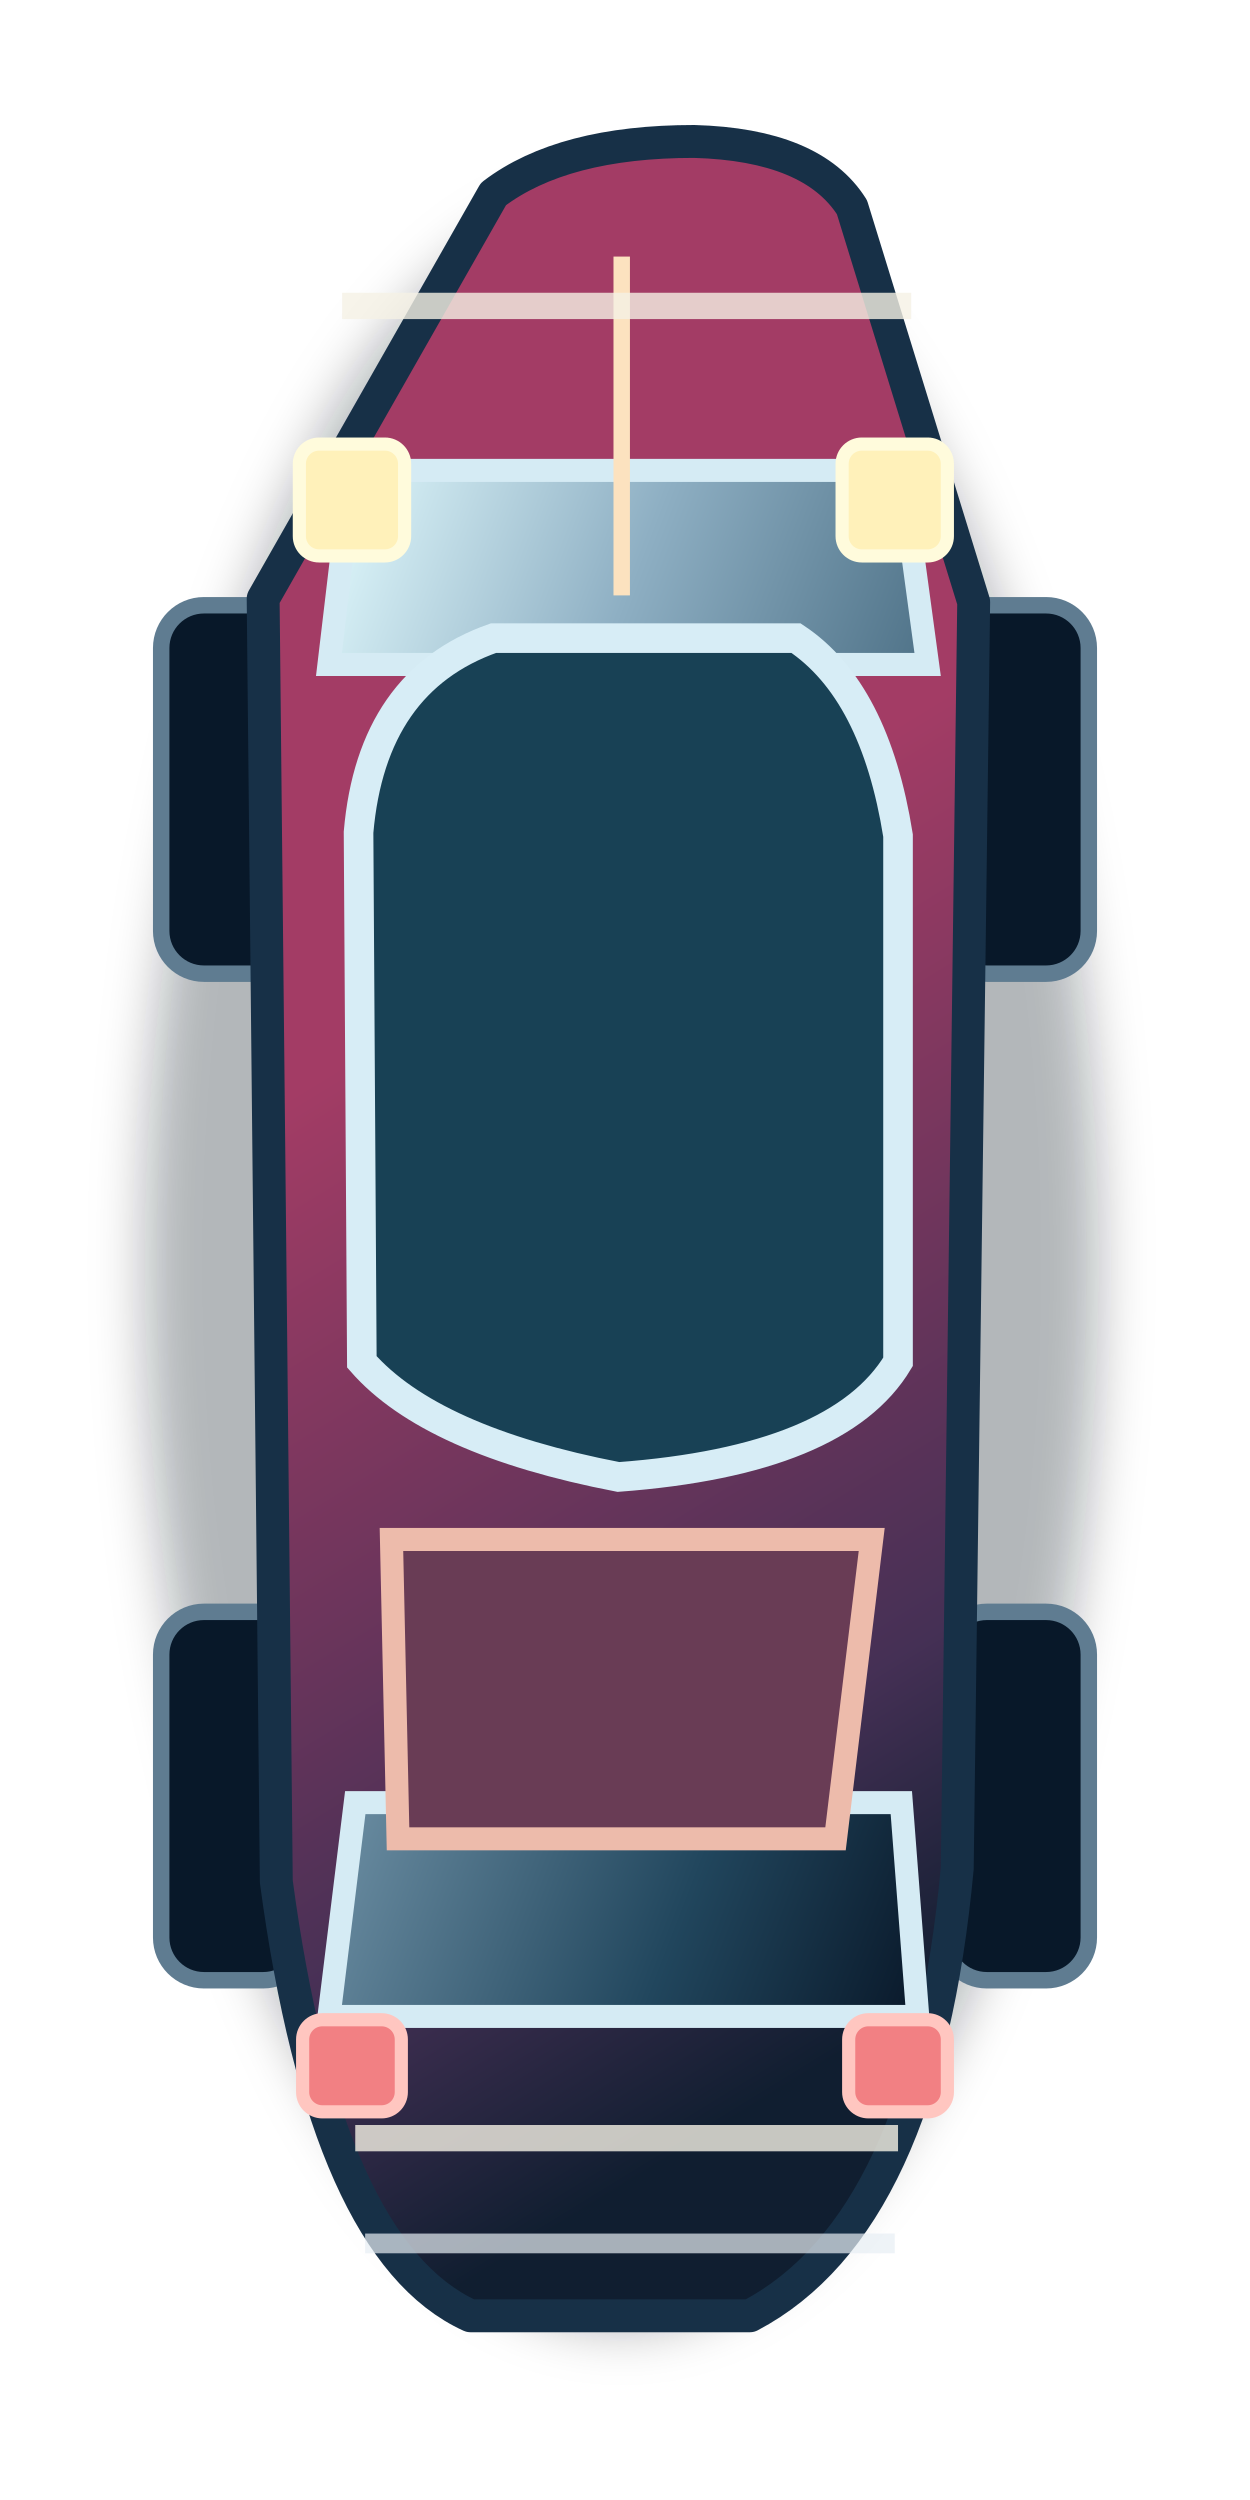
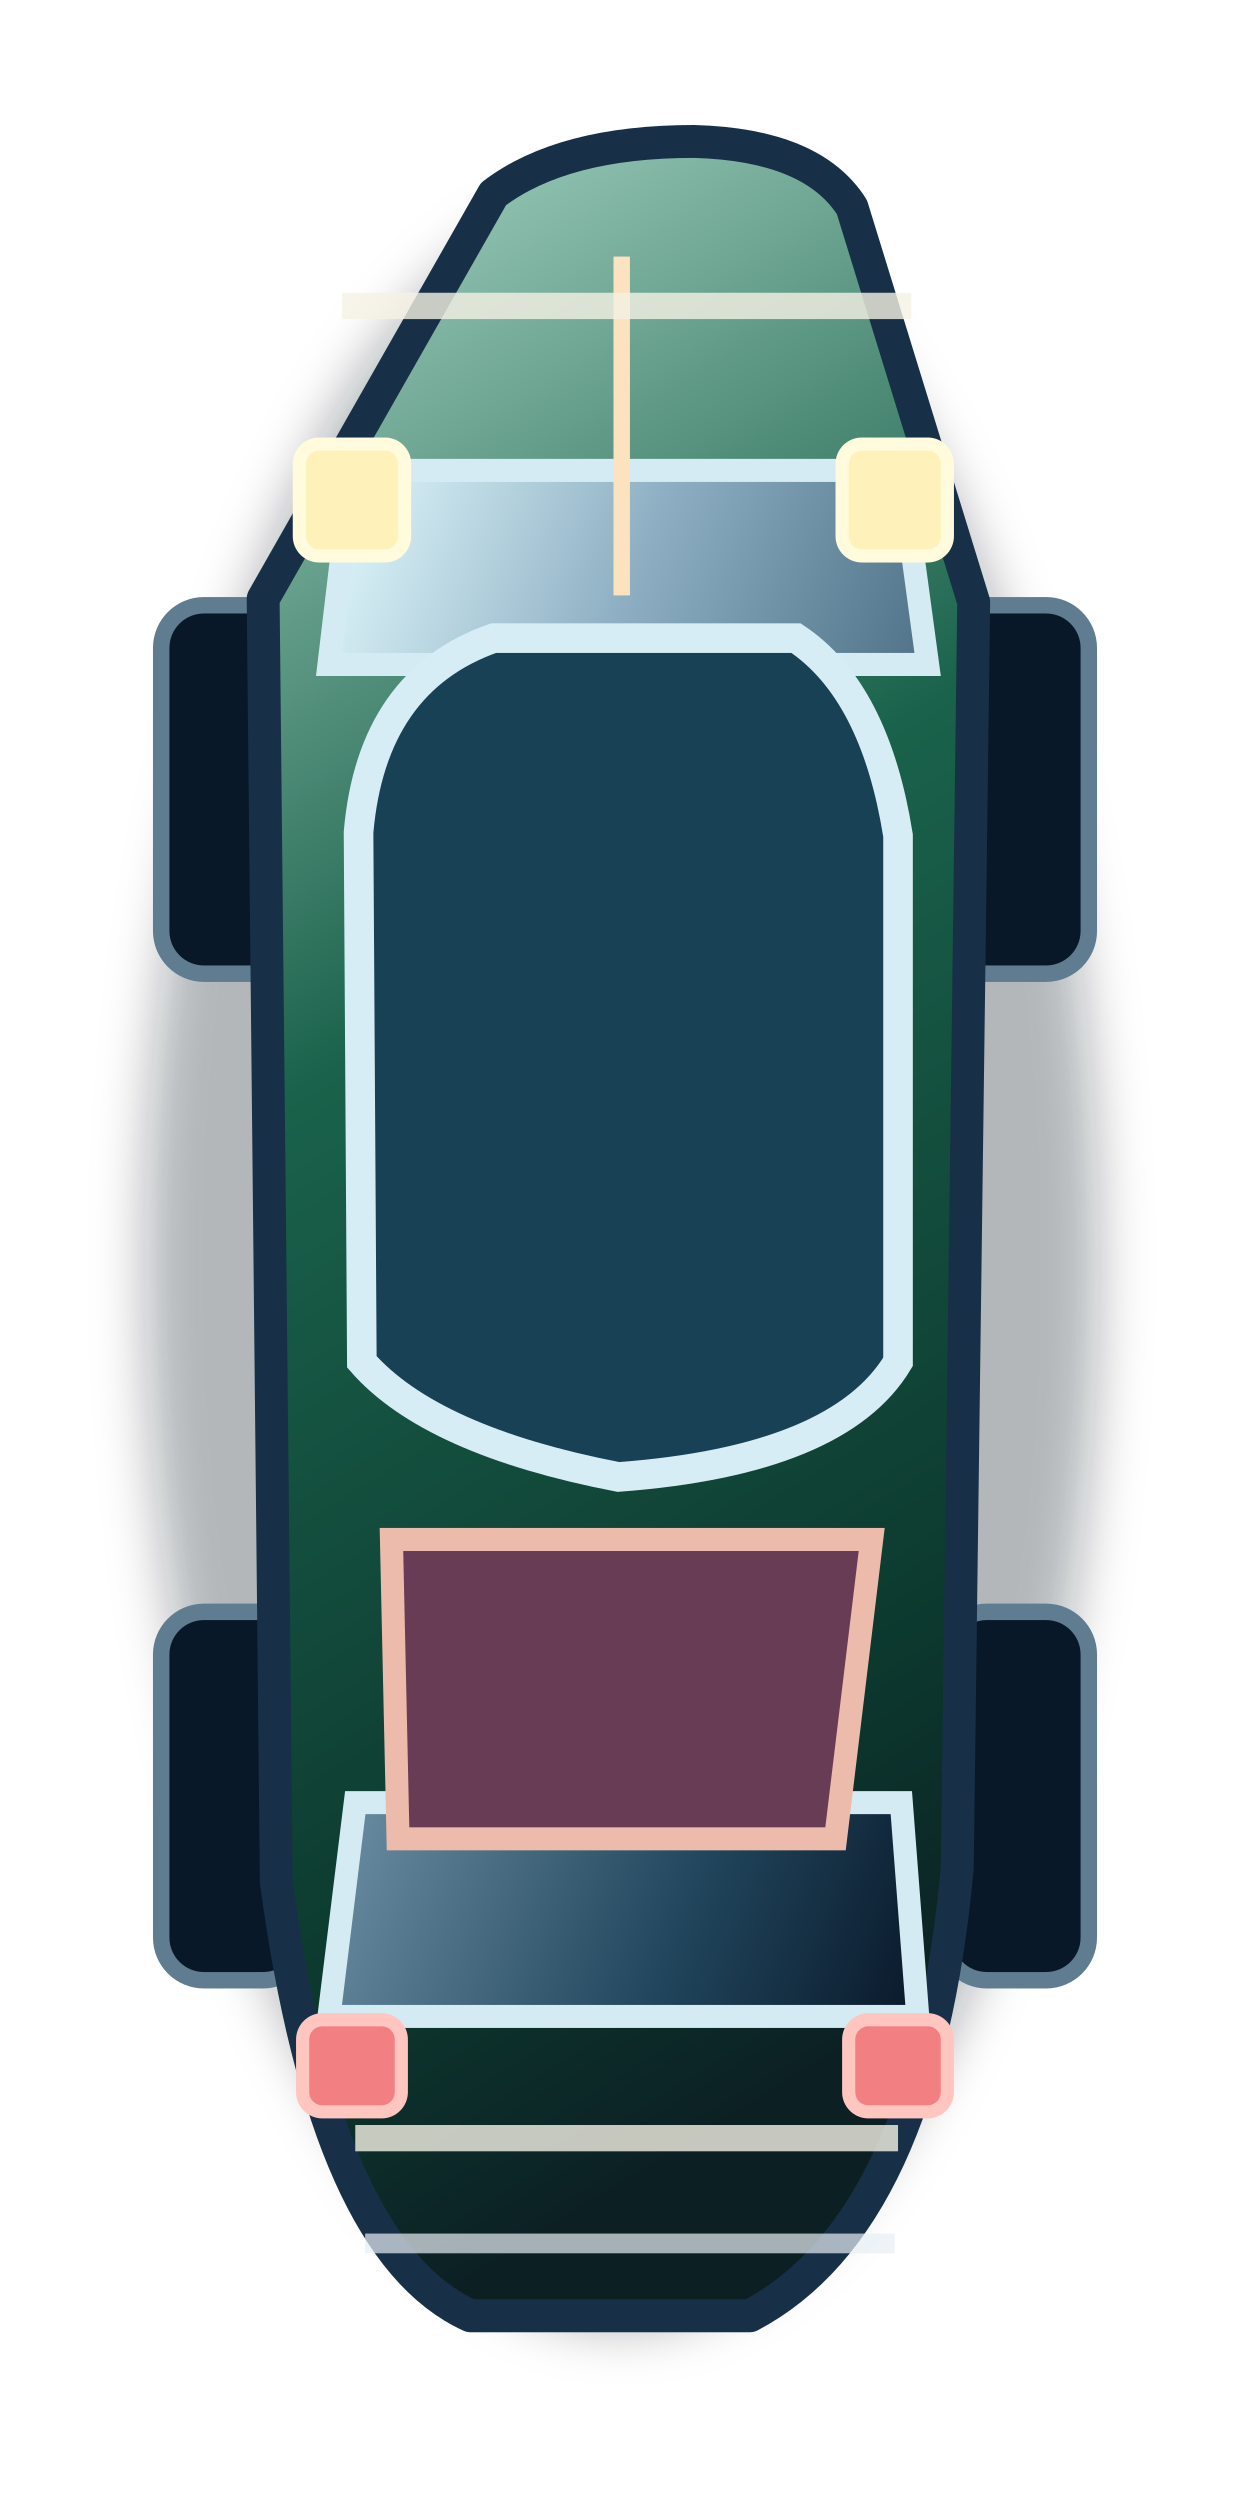
<svg xmlns="http://www.w3.org/2000/svg" width="380" height="760" viewBox="0 0 380 760" role="img" aria-label="Twelve Apostles GT roof sprite">
  <defs>
    <linearGradient id="paint" x1="0" y1="0" x2=".2" y2="1">
-       <stop stop-color="#a33c65" />
-       <stop offset=".43" stop-color="#a33c65" />
-       <stop offset=".84" stop-color="#453055" />
-       <stop offset="1" stop-color="#101e30" />
+       <stop stop-color="#acd7c8" />
+       <stop offset=".43" stop-color="#1a624b" />
+       <stop offset=".84" stop-color="#0c382e" />
+       <stop offset="1" stop-color="#0c2024" />
    </linearGradient>
    <linearGradient id="glass" x1="0" y1="0" x2="1" y2="1">
      <stop stop-color="#e4fcff" />
      <stop offset=".29" stop-color="#8eafc3" />
      <stop offset=".76" stop-color="#21465d" />
      <stop offset="1" stop-color="#081627" />
    </linearGradient>
    <linearGradient id="metal" x1="0" y1="0" x2="1" y2="1">
      <stop stop-color="#f7fdff" />
      <stop offset=".44" stop-color="#99afbc" />
      <stop offset="1" stop-color="#33495e" />
    </linearGradient>
    <filter id="shadow">
      <feGaussianBlur stdDeviation="8" />
    </filter>
  </defs>
  <ellipse cx="189" cy="384" rx="145" ry="324" fill="#030b18" opacity=".3" filter="url(#shadow)" />
  <rect x="49" y="184" width="44" height="112" rx="13" fill="#081829" stroke="#5f7c91" stroke-width="5" />
  <rect x="287" y="184" width="44" height="112" rx="13" fill="#081829" stroke="#5f7c91" stroke-width="5" />
  <rect x="49" y="490" width="44" height="112" rx="13" fill="#081829" stroke="#5f7c91" stroke-width="5" />
  <rect x="287" y="490" width="44" height="112" rx="13" fill="#081829" stroke="#5f7c91" stroke-width="5" />
  <path d="M150 59Q171 43 211 43Q247 44 259 63L296 183L291 568Q281 676 228 704H143Q99 684 84 572L80 182Z" fill="url(#paint)" stroke="#173047" stroke-width="10" stroke-linejoin="round" />
  <path d="M107 143H274L282 202H100Z M108 548H274L279 613H100Z" fill="url(#glass)" stroke="#d5ebf4" stroke-width="7" />
  <path d="M109 253Q113 207 150 194H242Q266 210 273 254V414Q255 444 188 449Q131 438 110 414Z" fill="#184155" stroke="#d7edf6" stroke-width="9" />
  <path d="M119 468H265L254 559H121Z" fill="#693c55" stroke="#edbbab" stroke-width="7" />
  <path d="M189 78V181" stroke="#fce2bf" stroke-width="5" />
  <path d="M104 93H277M108 650H273" stroke="#f5f1e5" stroke-width="8" opacity=".8" />
  <rect x="91" y="135" width="32" height="34" rx="6" fill="#fff1ba" stroke="#fffbdc" stroke-width="4" />
  <rect x="256" y="135" width="32" height="34" rx="6" fill="#fff1ba" stroke="#fffbdc" stroke-width="4" />
  <rect x="92" y="614" width="30" height="28" rx="6" fill="#f28083" stroke="#ffc6c0" stroke-width="4" />
  <rect x="258" y="614" width="30" height="28" rx="6" fill="#f28083" stroke="#ffc6c0" stroke-width="4" />
  <path d="M111 682H272" stroke="#e7eef4" stroke-width="6" opacity=".7" />
</svg>
